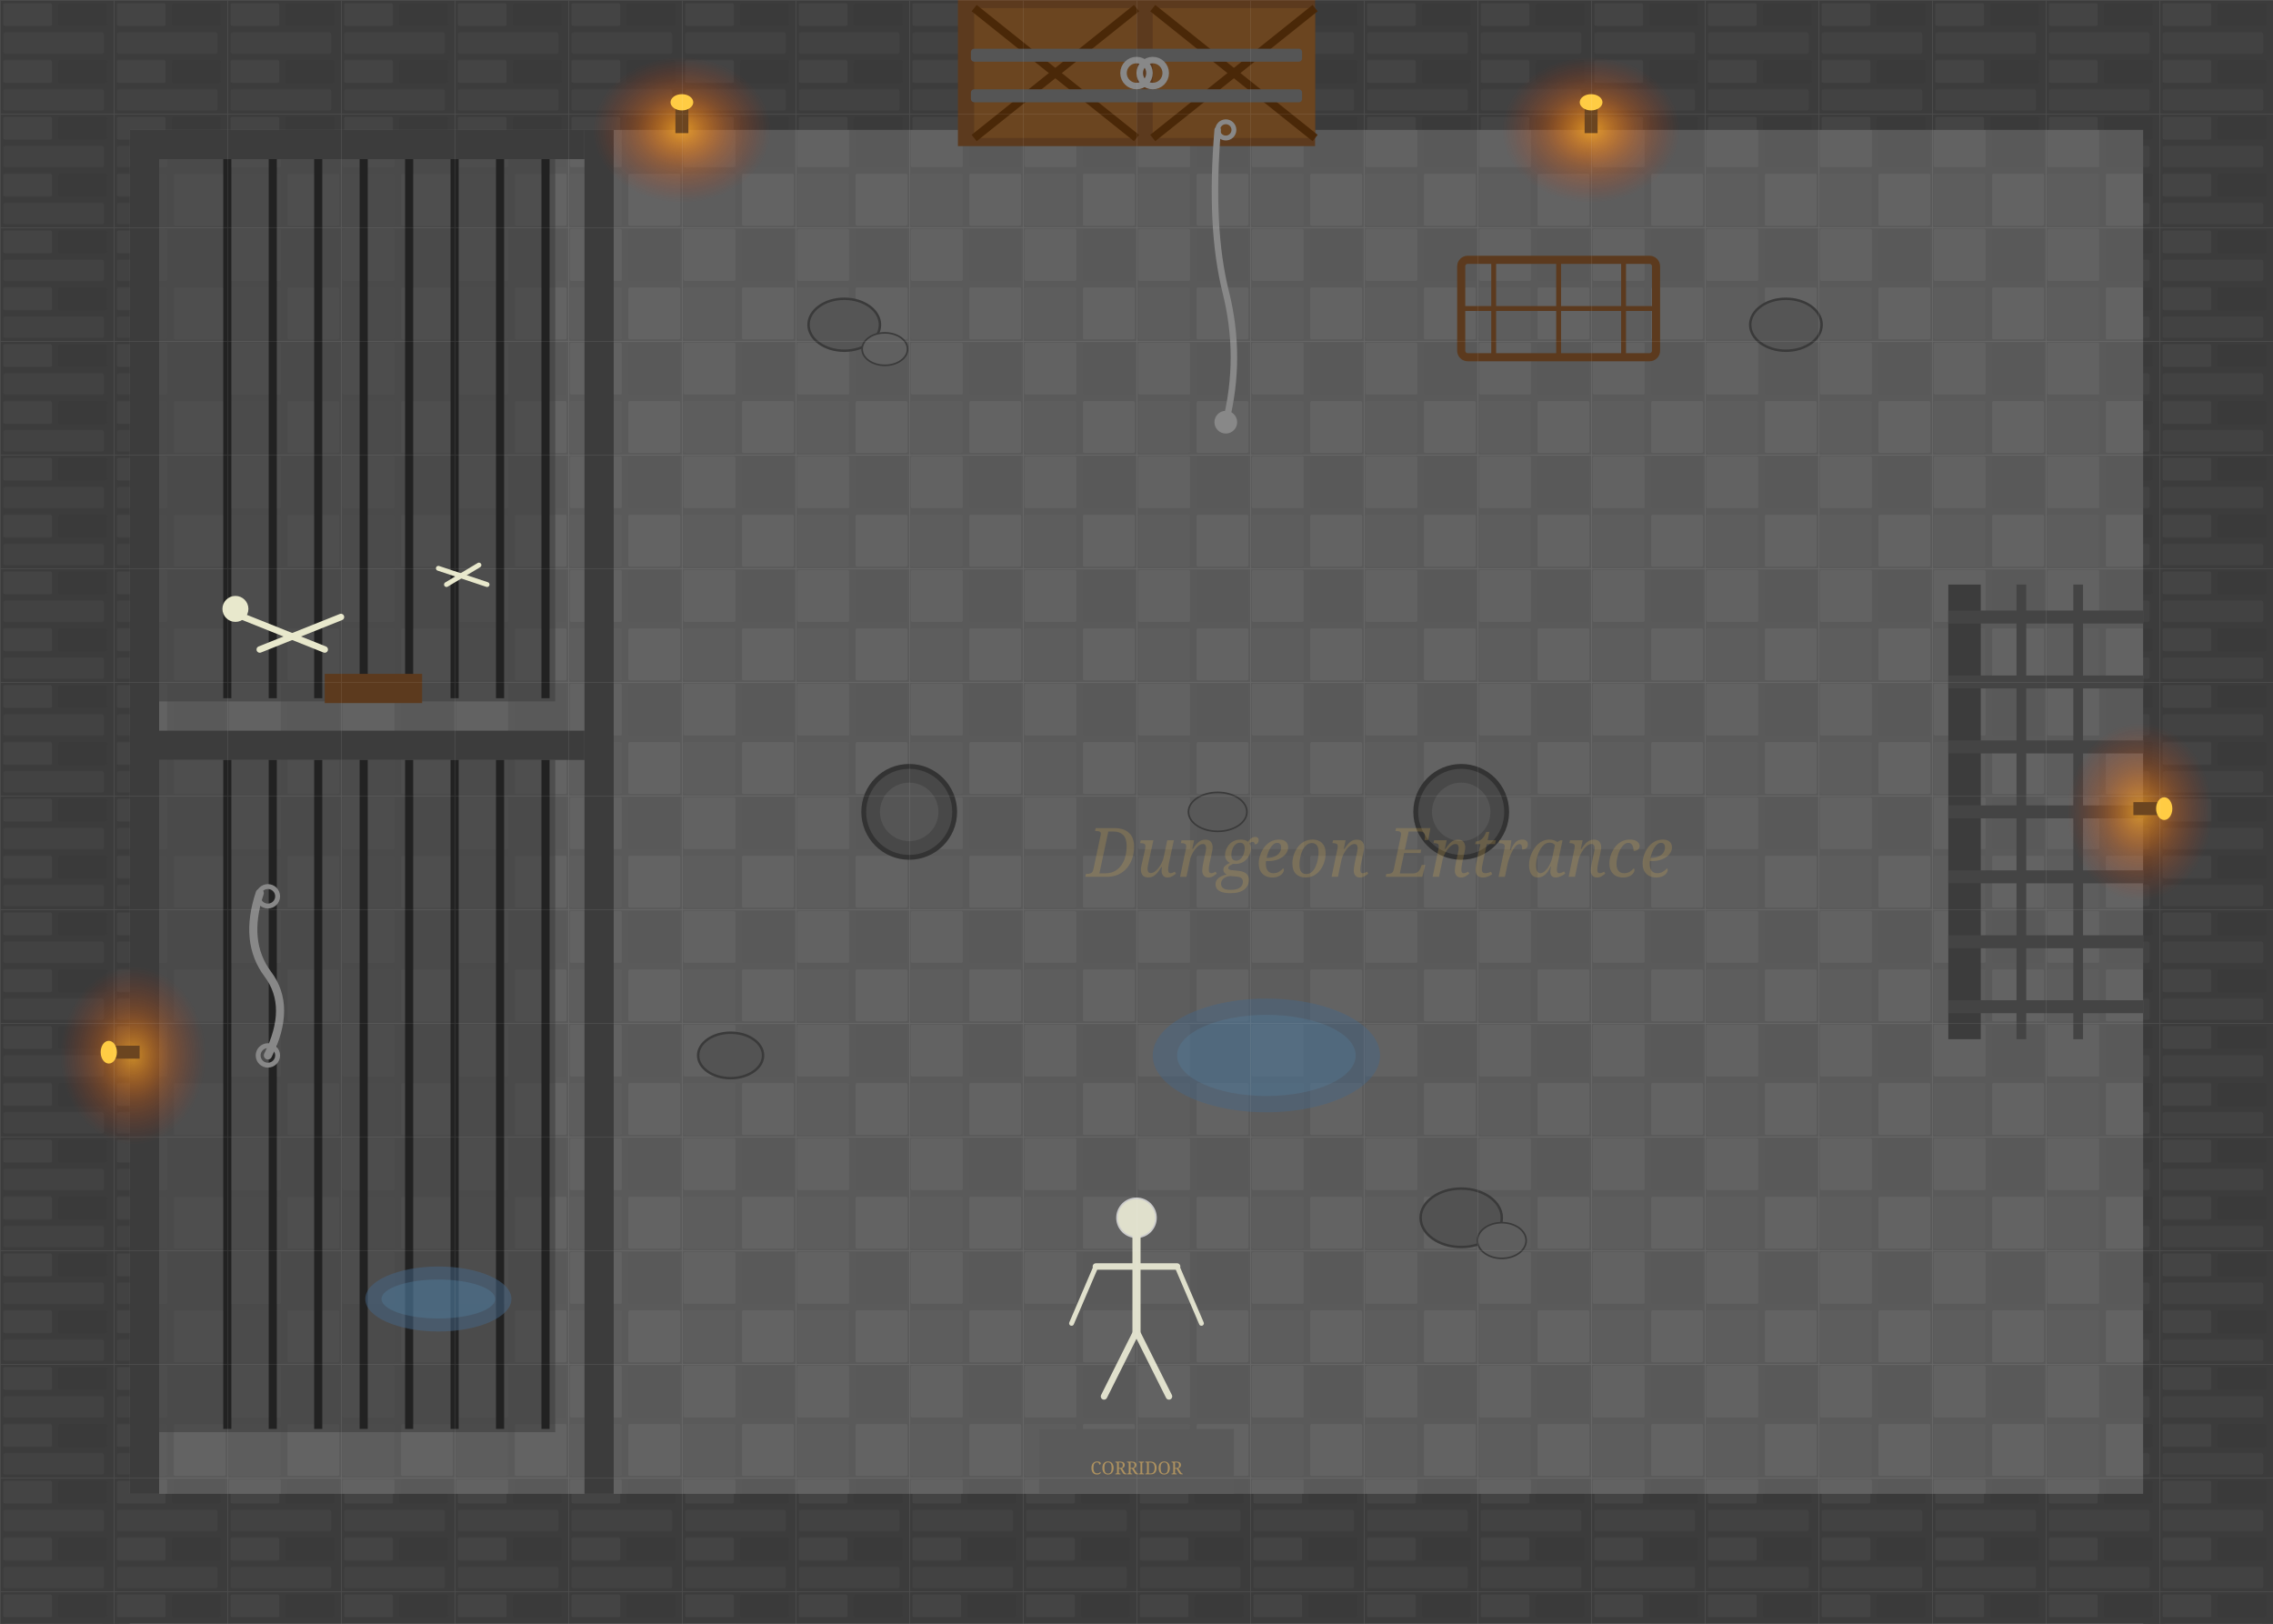
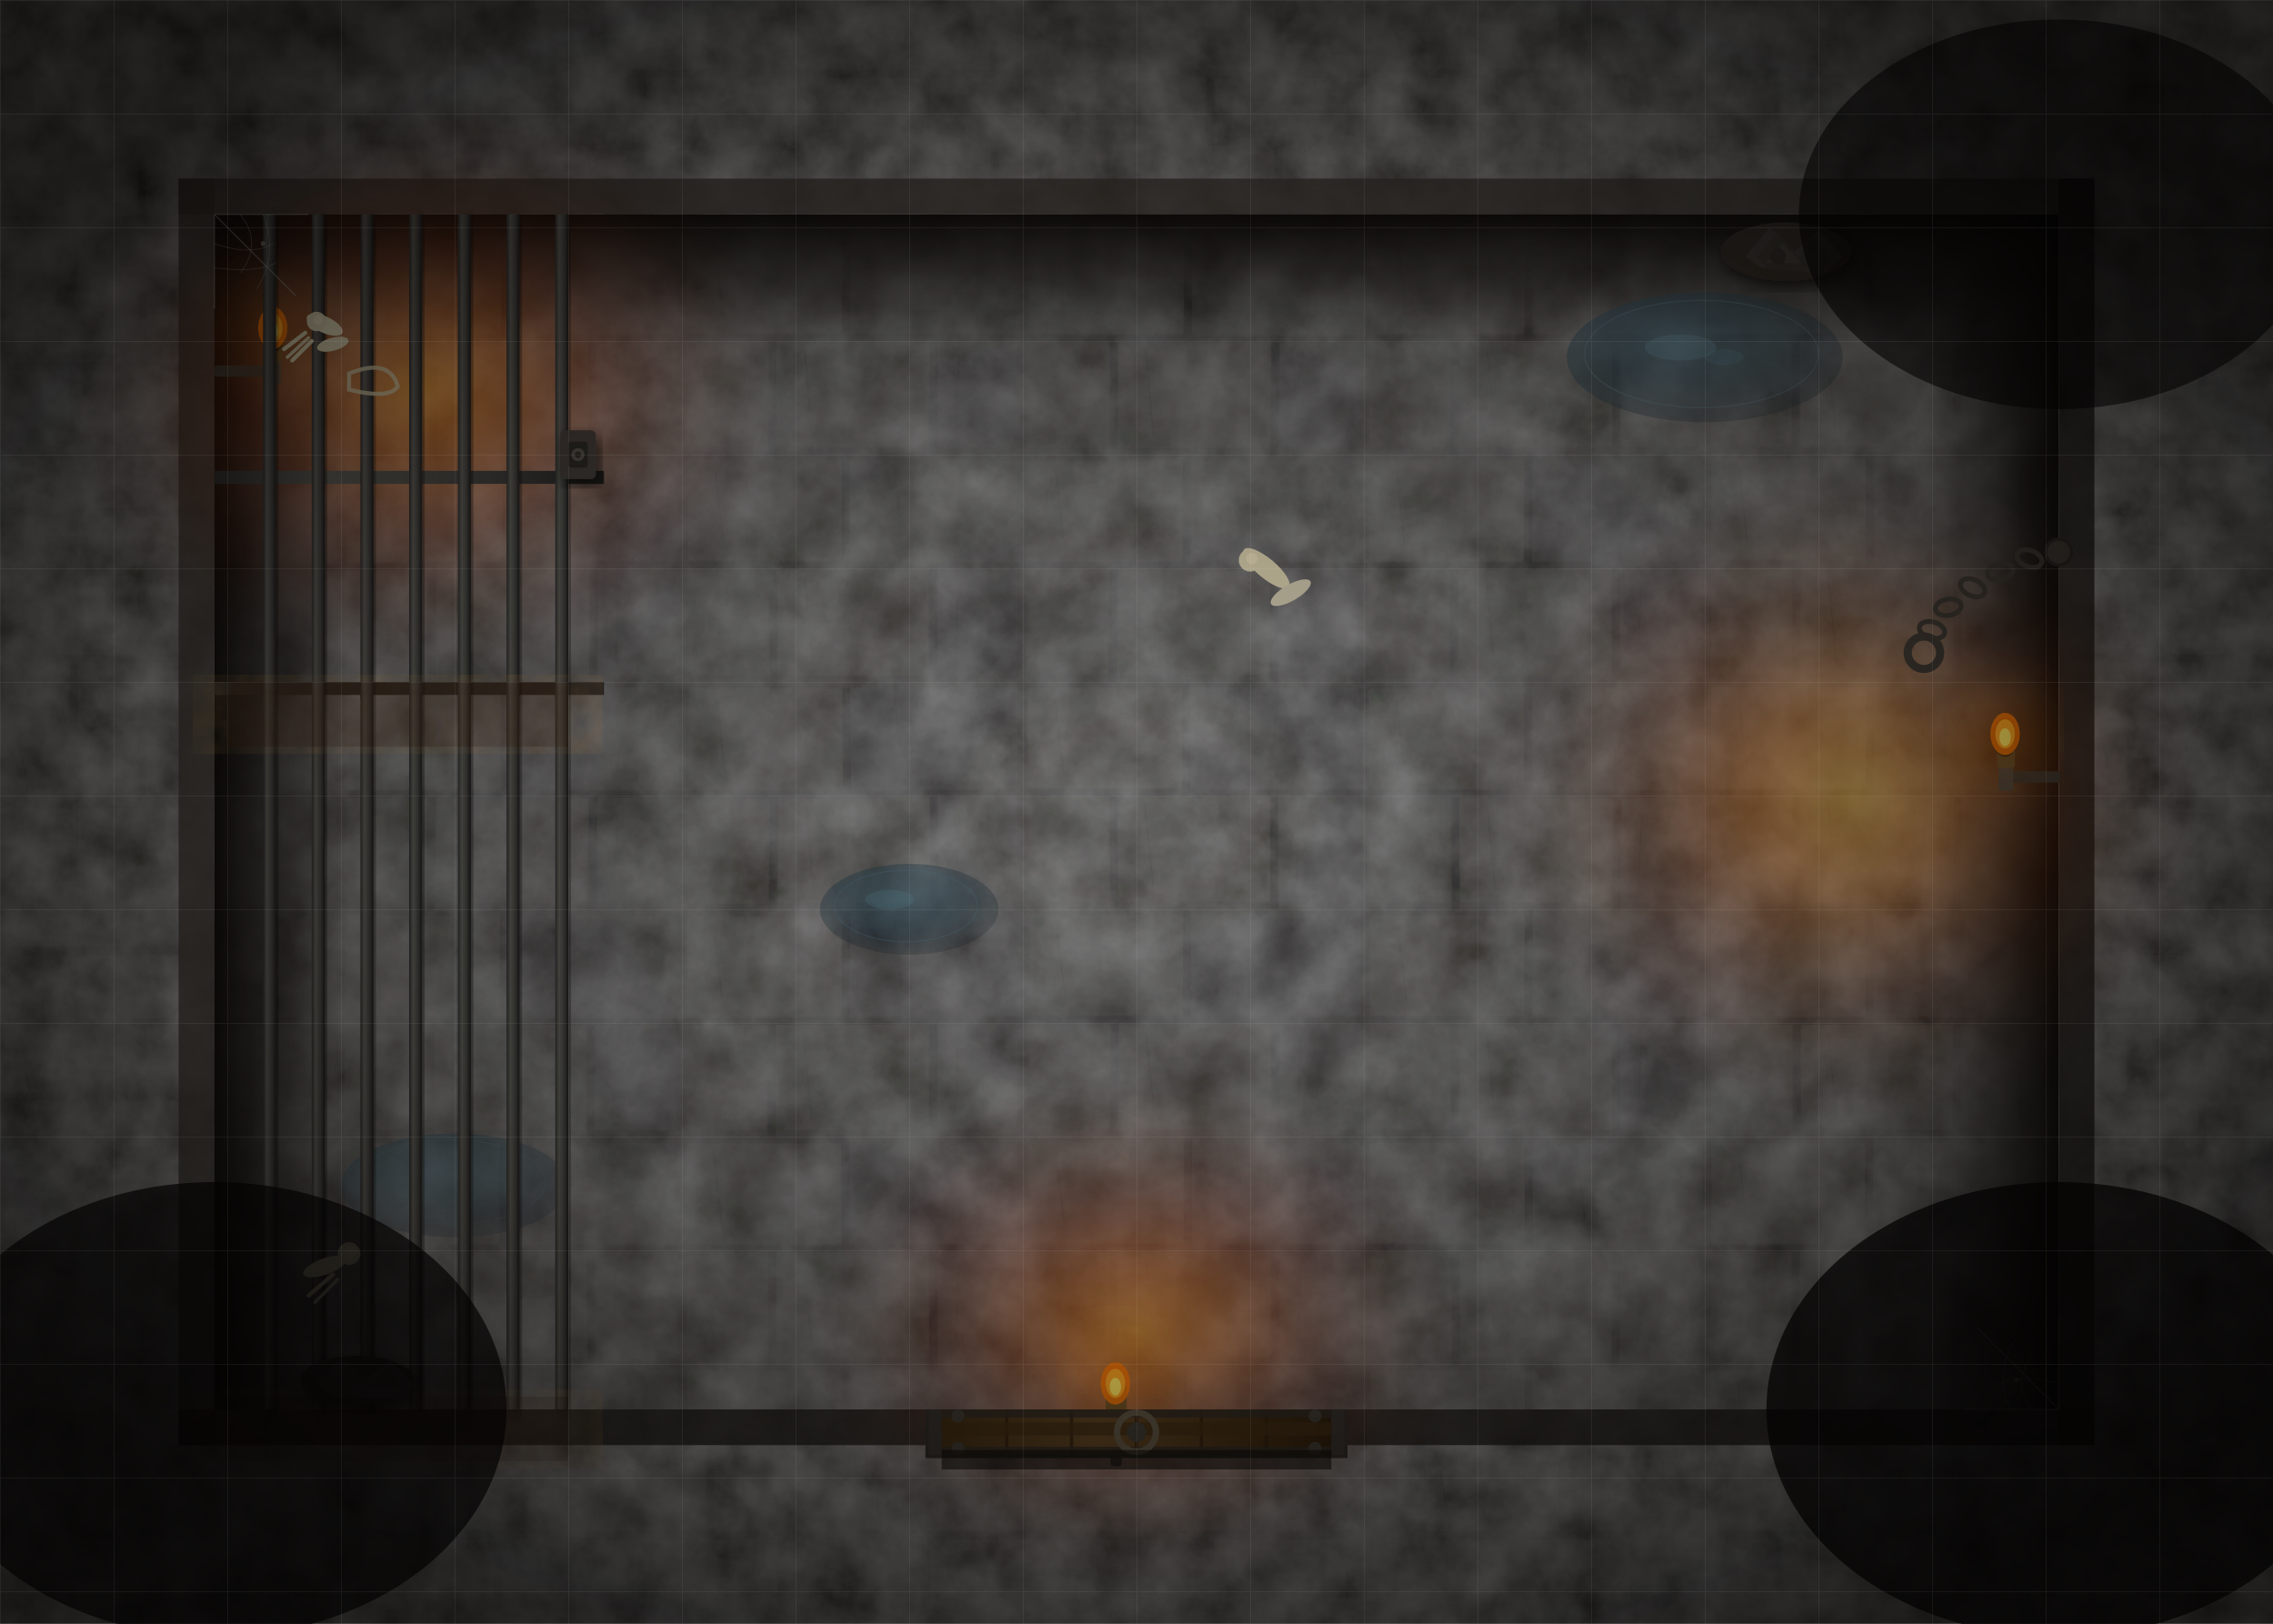
<svg xmlns="http://www.w3.org/2000/svg" viewBox="0 0 1400 1000" width="1400" height="1000">
  <defs>
-     <radialGradient id="torchGlow" cx="50%" cy="50%" r="50%">
-       <stop offset="0%" stop-color="#ffaa22" stop-opacity="0.9" />
-       <stop offset="50%" stop-color="#ff6600" stop-opacity="0.35" />
-       <stop offset="100%" stop-color="#cc2200" stop-opacity="0" />
-     </radialGradient>
-     <pattern id="stoneTile" x="0" y="0" width="70" height="70" patternUnits="userSpaceOnUse">
-       <rect width="70" height="70" fill="#5a5a5a" />
-       <rect x="1" y="1" width="32" height="32" fill="#626262" rx="1" />
-       <rect x="37" y="1" width="32" height="32" fill="#595959" rx="1" />
-       <rect x="1" y="37" width="32" height="32" fill="#5d5d5d" rx="1" />
-       <rect x="37" y="37" width="32" height="32" fill="#636363" rx="1" />
+     <filter id="flagstoneFilter" x="0%" y="0%" width="100%" height="100%">
+       <feTurbulence type="fractalNoise" baseFrequency="0.025" numOctaves="5" seed="99" result="noise" />
+       <feColorMatrix type="matrix" values="0.15 0.1 0 0 0.10                 0.15 0.1 0 0 0.10                 0.15 0.1 0 0 0.10                 0    0   0 1 0" in="noise" result="stoneShade" />
+       <feComposite in="stoneShade" in2="SourceGraphic" operator="multiply" result="textured" />
+       <feTurbulence type="turbulence" baseFrequency="0.002" numOctaves="2" seed="3" result="warp" />
+       <feDisplacementMap in="textured" in2="warp" scale="3" xChannelSelector="R" yChannelSelector="G" />
+     </filter>
+     <filter id="wallFilter" x="0%" y="0%" width="100%" height="100%">
+       <feTurbulence type="fractalNoise" baseFrequency="0.03" numOctaves="7" seed="55" result="noise" />
+       <feColorMatrix type="matrix" values="0.2 0.1 0 0 0.15                 0.2 0.1 0 0 0.15                 0.2 0.1 0 0 0.15                 0   0   0 1 0" in="noise" result="stoneColor" />
+       <feComposite in="stoneColor" in2="SourceGraphic" operator="multiply" />
+     </filter>
+     <filter id="torchGlow" x="-150%" y="-150%" width="400%" height="400%">
+       <feGaussianBlur stdDeviation="22" result="blur" />
+       <feMerge>
+         <feMergeNode in="blur" />
+         <feMergeNode in="blur" />
+         <feMergeNode in="SourceGraphic" />
+       </feMerge>
+     </filter>
+     <filter id="shadow" x="-20%" y="-20%" width="140%" height="140%">
+       <feDropShadow dx="2" dy="4" stdDeviation="5" flood-color="#000000" flood-opacity="0.7" />
+     </filter>
+     <filter id="rustFilter" x="-10%" y="-10%" width="120%" height="120%">
+       <feTurbulence type="fractalNoise" baseFrequency="0.08" numOctaves="3" seed="22" result="noise" />
+       <feColorMatrix type="matrix" values="0.5 0 0 0 0.45                 0.2 0 0 0 0.22                 0   0 0 0 0.05                 0   0 0 0.7 0" in="noise" result="rustColor" />
+       <feBlend in="SourceGraphic" in2="rustColor" mode="multiply" />
+     </filter>
+     <pattern id="flagstones" x="0" y="0" width="210" height="140" patternUnits="userSpaceOnUse">
+       <rect width="210" height="140" fill="#2E2B27" />
+       <rect x="3" y="3" width="95" height="62" rx="2" fill="#3D3A35" />
+       <rect x="102" y="3" width="105" height="62" rx="2" fill="#363330" />
+       <rect x="3" y="69" width="50" height="66" rx="2" fill="#38352F" />
+       <rect x="57" y="69" width="95" height="66" rx="2" fill="#3A3733" />
+       <rect x="156" y="69" width="51" height="66" rx="2" fill="#353230" />
+       <rect y="66" width="210" height="4" fill="#1A1815" />
+       <rect x="98" y="0" width="5" height="66" fill="#1A1815" />
+       <rect x="53" y="66" width="5" height="74" fill="#1A1815" />
+       <rect x="152" y="66" width="5" height="74" fill="#1A1815" />
+       <line x1="20" y1="10" x2="25" y2="55" stroke="#1E1C18" stroke-width="0.6" opacity="0.8" />
+       <line x1="130" y1="5" x2="135" y2="50" stroke="#1E1C18" stroke-width="0.5" opacity="0.7" />
+       <line x1="75" y1="75" x2="80" y2="128" stroke="#1E1C18" stroke-width="0.6" opacity="0.8" />
+       <line x1="170" y1="80" x2="168" y2="125" stroke="#1E1C18" stroke-width="0.5" opacity="0.7" />
+       <circle cx="8" cy="8" r="4" fill="#2A3520" opacity="0.5" />
+       <circle cx="190" cy="72" r="3" fill="#283218" opacity="0.4" />
+       <circle cx="60" cy="130" r="5" fill="#2A3520" opacity="0.5" />
    </pattern>
-     <pattern id="wallBrick" x="0" y="0" width="70" height="35" patternUnits="userSpaceOnUse">
-       <rect width="70" height="35" fill="#3c3c3c" />
-       <rect x="2" y="2" width="30" height="14" fill="#444" rx="1" />
-       <rect x="36" y="2" width="30" height="14" fill="#3a3a3a" rx="1" />
-       <rect x="2" y="20" width="62" height="13" fill="#424242" rx="1" />
+     <pattern id="dungeonWall" x="0" y="0" width="175" height="90" patternUnits="userSpaceOnUse">
+       <rect width="175" height="90" fill="#252220" />
+       <rect x="3" y="3" width="82" height="40" rx="1" fill="#302D2A" />
+       <rect x="89" y="3" width="83" height="40" rx="1" fill="#2A2724" />
+       <rect x="3" y="47" width="40" height="40" rx="1" fill="#2D2A27" />
+       <rect x="47" y="47" width="82" height="40" rx="1" fill="#302D28" />
+       <rect x="133" y="47" width="40" height="40" rx="1" fill="#282524" />
+       <rect y="43" width="175" height="5" fill="#141210" />
+       <rect x="85" y="0" width="5" height="43" fill="#141210" />
+       <rect x="43" y="43" width="5" height="47" fill="#141210" />
+       <rect x="129" y="43" width="5" height="47" fill="#141210" />
+       <circle cx="35" cy="22" r="3" fill="#1C1A18" opacity="0.7" />
+       <circle cx="130" cy="18" r="2" fill="#1C1A18" opacity="0.6" />
+       <circle cx="20" cy="65" r="2.5" fill="#1C1A18" opacity="0.7" />
+       <circle cx="100" cy="72" r="2" fill="#1C1A18" opacity="0.6" />
+       <line x1="12" y1="5" x2="18" y2="42" stroke="#181614" stroke-width="0.7" opacity="0.9" />
+       <line x1="155" y1="48" x2="162" y2="85" stroke="#181614" stroke-width="0.6" opacity="0.8" />
    </pattern>
+     <radialGradient id="torchPool1" cx="50%" cy="50%" r="50%">
+       <stop offset="0%" stop-color="#FF9922" stop-opacity="0.65" />
+       <stop offset="25%" stop-color="#FF6600" stop-opacity="0.40" />
+       <stop offset="55%" stop-color="#CC3300" stop-opacity="0.18" />
+       <stop offset="100%" stop-color="#440000" stop-opacity="0" />
+     </radialGradient>
+     <radialGradient id="torchPool2" cx="50%" cy="50%" r="50%">
+       <stop offset="0%" stop-color="#FFBB44" stop-opacity="0.60" />
+       <stop offset="30%" stop-color="#FF7700" stop-opacity="0.35" />
+       <stop offset="60%" stop-color="#CC4400" stop-opacity="0.15" />
+       <stop offset="100%" stop-color="#440000" stop-opacity="0" />
+     </radialGradient>
+     <radialGradient id="waterPuddle1" cx="40%" cy="35%" r="65%">
+       <stop offset="0%" stop-color="#4A6A7A" stop-opacity="0.7" />
+       <stop offset="50%" stop-color="#2A4A5A" stop-opacity="0.5" />
+       <stop offset="100%" stop-color="#1A2A35" stop-opacity="0.3" />
+     </radialGradient>
+     <radialGradient id="waterPuddle2" cx="45%" cy="40%" r="60%">
+       <stop offset="0%" stop-color="#3A5A6A" stop-opacity="0.6" />
+       <stop offset="60%" stop-color="#1A3A4A" stop-opacity="0.4" />
+       <stop offset="100%" stop-color="#0A1A22" stop-opacity="0.2" />
+     </radialGradient>
+     <linearGradient id="ironBar" x1="0%" y1="0%" x2="100%" y2="0%">
+       <stop offset="0%" stop-color="#2A2A2A" />
+       <stop offset="30%" stop-color="#555550" />
+       <stop offset="70%" stop-color="#3A3A38" />
+       <stop offset="100%" stop-color="#1A1A1A" />
+     </linearGradient>
+     <linearGradient id="doorGrad" x1="0%" y1="0%" x2="100%" y2="0%">
+       <stop offset="0%" stop-color="#3A2810" />
+       <stop offset="40%" stop-color="#5A4020" />
+       <stop offset="100%" stop-color="#2A1A08" />
+     </linearGradient>
+     <linearGradient id="wallShadowTop" x1="0%" y1="0%" x2="0%" y2="100%">
+       <stop offset="0%" stop-color="#080604" stop-opacity="0.95" />
+       <stop offset="100%" stop-color="#080604" stop-opacity="0" />
+     </linearGradient>
+     <linearGradient id="wallShadowLeft" x1="0%" y1="0%" x2="100%" y2="0%">
+       <stop offset="0%" stop-color="#080604" stop-opacity="0.95" />
+       <stop offset="100%" stop-color="#080604" stop-opacity="0" />
+     </linearGradient>
+     <linearGradient id="wallShadowRight" x1="100%" y1="0%" x2="0%" y2="0%">
+       <stop offset="0%" stop-color="#080604" stop-opacity="0.95" />
+       <stop offset="100%" stop-color="#080604" stop-opacity="0" />
+     </linearGradient>
+     <radialGradient id="darkness" cx="50%" cy="50%" r="60%">
+       <stop offset="0%" stop-color="#0A0806" stop-opacity="0" />
+       <stop offset="55%" stop-color="#0A0806" stop-opacity="0.35" />
+       <stop offset="100%" stop-color="#030201" stop-opacity="0.85" />
+     </radialGradient>
    <pattern id="grid" x="0" y="0" width="70" height="70" patternUnits="userSpaceOnUse">
-       <path d="M 70 0 L 0 0 0 70" fill="none" stroke="rgba(255,255,255,0.08)" stroke-width="1" />
+       <path d="M 70 0 L 0 0 0 70" fill="none" stroke="rgba(255,255,255,0.07)" stroke-width="1" />
    </pattern>
  </defs>
-   <rect width="1400" height="1000" fill="url(#stoneTile)" />
-   <rect x="0" y="0" width="1400" height="80" fill="url(#wallBrick)" />
-   <rect x="0" y="920" width="1400" height="80" fill="url(#wallBrick)" />
-   <rect x="0" y="0" width="80" height="1000" fill="url(#wallBrick)" />
-   <rect x="1320" y="0" width="80" height="1000" fill="url(#wallBrick)" />
-   <rect x="80" y="80" width="280" height="18" fill="#3c3c3c" />
-   <rect x="80" y="80" width="18" height="840" fill="#3c3c3c" />
-   <rect x="80" y="450" width="280" height="18" fill="#3c3c3c" />
-   <rect x="360" y="80" width="18" height="840" fill="#3c3c3c" />
-   <rect x="98" y="98" width="244" height="334" fill="#404040" opacity="0.6" />
-   <line x1="140" y1="98" x2="140" y2="430" stroke="#222" stroke-width="5" />
-   <line x1="168" y1="98" x2="168" y2="430" stroke="#222" stroke-width="5" />
-   <line x1="196" y1="98" x2="196" y2="430" stroke="#222" stroke-width="5" />
-   <line x1="224" y1="98" x2="224" y2="430" stroke="#222" stroke-width="5" />
-   <line x1="252" y1="98" x2="252" y2="430" stroke="#222" stroke-width="5" />
-   <line x1="280" y1="98" x2="280" y2="430" stroke="#222" stroke-width="5" />
-   <line x1="308" y1="98" x2="308" y2="430" stroke="#222" stroke-width="5" />
-   <line x1="336" y1="98" x2="336" y2="430" stroke="#222" stroke-width="5" />
-   <rect x="200" y="415" width="60" height="18" fill="#5c3a1e" />
-   <line x1="150" y1="380" x2="200" y2="400" stroke="#e8e8cc" stroke-width="4" stroke-linecap="round" />
-   <line x1="160" y1="400" x2="210" y2="380" stroke="#e8e8cc" stroke-width="4" stroke-linecap="round" />
-   <circle cx="145" cy="375" r="8" fill="#e8e8cc" />
-   <line x1="270" y1="350" x2="300" y2="360" stroke="#e8e8cc" stroke-width="3" stroke-linecap="round" />
-   <line x1="275" y1="360" x2="295" y2="348" stroke="#e8e8cc" stroke-width="3" stroke-linecap="round" />
-   <rect x="98" y="468" width="244" height="414" fill="#404040" opacity="0.6" />
-   <line x1="140" y1="468" x2="140" y2="880" stroke="#222" stroke-width="5" />
-   <line x1="168" y1="468" x2="168" y2="880" stroke="#222" stroke-width="5" />
-   <line x1="196" y1="468" x2="196" y2="880" stroke="#222" stroke-width="5" />
-   <line x1="224" y1="468" x2="224" y2="880" stroke="#222" stroke-width="5" />
-   <line x1="252" y1="468" x2="252" y2="880" stroke="#222" stroke-width="5" />
-   <line x1="280" y1="468" x2="280" y2="880" stroke="#222" stroke-width="5" />
-   <line x1="308" y1="468" x2="308" y2="880" stroke="#222" stroke-width="5" />
-   <line x1="336" y1="468" x2="336" y2="880" stroke="#222" stroke-width="5" />
-   <path d="M 160 550 Q 150 580 165 600 Q 180 620 165 650" fill="none" stroke="#888" stroke-width="5" stroke-linecap="round" />
-   <circle cx="165" cy="552" r="6" fill="none" stroke="#888" stroke-width="3" />
-   <circle cx="165" cy="650" r="6" fill="none" stroke="#888" stroke-width="3" />
-   <ellipse cx="270" cy="800" rx="45" ry="20" fill="#446688" opacity="0.5" />
-   <ellipse cx="270" cy="800" rx="35" ry="12" fill="#5588aa" opacity="0.3" />
-   <rect x="590" y="0" width="220" height="90" fill="#5c3a1e" />
-   <rect x="600" y="5" width="100" height="80" fill="#6b4520" />
-   <rect x="710" y="5" width="100" height="80" fill="#6b4520" />
-   <line x1="600" y1="5" x2="700" y2="85" stroke="#4a2808" stroke-width="5" />
-   <line x1="700" y1="5" x2="600" y2="85" stroke="#4a2808" stroke-width="5" />
-   <line x1="710" y1="5" x2="810" y2="85" stroke="#4a2808" stroke-width="5" />
-   <line x1="810" y1="5" x2="710" y2="85" stroke="#4a2808" stroke-width="5" />
-   <rect x="598" y="30" width="204" height="8" fill="#555" rx="2" />
-   <rect x="598" y="55" width="204" height="8" fill="#555" rx="2" />
-   <circle cx="700" cy="45" r="8" fill="none" stroke="#888" stroke-width="4" />
-   <circle cx="710" cy="45" r="8" fill="none" stroke="#888" stroke-width="4" />
-   <rect x="640" y="880" width="120" height="40" fill="#5a5a5a" />
-   <text x="700" y="908" fill="rgba(255,200,100,0.5)" font-size="11" font-family="serif" text-anchor="middle">CORRIDOR</text>
-   <rect x="1200" y="360" width="20" height="280" fill="#3c3c3c" />
-   <line x1="1200" y1="380" x2="1320" y2="380" stroke="#444" stroke-width="8" />
-   <line x1="1200" y1="420" x2="1320" y2="420" stroke="#444" stroke-width="8" />
-   <line x1="1200" y1="460" x2="1320" y2="460" stroke="#444" stroke-width="8" />
-   <line x1="1200" y1="500" x2="1320" y2="500" stroke="#444" stroke-width="8" />
-   <line x1="1200" y1="540" x2="1320" y2="540" stroke="#444" stroke-width="8" />
-   <line x1="1200" y1="580" x2="1320" y2="580" stroke="#444" stroke-width="8" />
-   <line x1="1200" y1="620" x2="1320" y2="620" stroke="#444" stroke-width="8" />
-   <line x1="1245" y1="360" x2="1245" y2="640" stroke="#444" stroke-width="6" />
-   <line x1="1280" y1="360" x2="1280" y2="640" stroke="#444" stroke-width="6" />
-   <ellipse cx="520" cy="200" rx="22" ry="16" fill="#555" stroke="#3a3a3a" stroke-width="1.5" />
-   <ellipse cx="545" cy="215" rx="14" ry="10" fill="#606060" stroke="#3a3a3a" stroke-width="1" />
-   <ellipse cx="900" cy="750" rx="25" ry="18" fill="#525252" stroke="#3a3a3a" stroke-width="1.5" />
-   <ellipse cx="925" cy="764" rx="15" ry="11" fill="#5e5e5e" stroke="#3a3a3a" stroke-width="1" />
-   <ellipse cx="750" cy="500" rx="18" ry="12" fill="#585858" stroke="#3a3a3a" stroke-width="1" />
-   <ellipse cx="450" cy="650" rx="20" ry="14" fill="#535353" stroke="#3a3a3a" stroke-width="1.5" />
-   <ellipse cx="1100" cy="200" rx="22" ry="16" fill="#555" stroke="#3a3a3a" stroke-width="1.5" />
-   <ellipse cx="780" cy="650" rx="70" ry="35" fill="#446688" opacity="0.45" />
-   <ellipse cx="780" cy="650" rx="55" ry="25" fill="#5588aa" opacity="0.25" />
-   <circle cx="700" cy="750" r="12" fill="#e0e0cc" stroke="#ccc" stroke-width="1" />
-   <line x1="700" y1="762" x2="700" y2="820" stroke="#e0e0cc" stroke-width="5" stroke-linecap="round" />
-   <line x1="675" y1="780" x2="725" y2="780" stroke="#e0e0cc" stroke-width="4" stroke-linecap="round" />
-   <line x1="700" y1="820" x2="680" y2="860" stroke="#e0e0cc" stroke-width="4" stroke-linecap="round" />
-   <line x1="700" y1="820" x2="720" y2="860" stroke="#e0e0cc" stroke-width="4" stroke-linecap="round" />
-   <line x1="675" y1="780" x2="660" y2="815" stroke="#e0e0cc" stroke-width="3" stroke-linecap="round" />
-   <line x1="725" y1="780" x2="740" y2="815" stroke="#e0e0cc" stroke-width="3" stroke-linecap="round" />
-   <rect x="900" y="160" width="120" height="60" fill="none" stroke="#5c3a1e" stroke-width="5" rx="4" />
-   <line x1="900" y1="190" x2="1020" y2="190" stroke="#5c3a1e" stroke-width="3" />
-   <line x1="920" y1="160" x2="920" y2="220" stroke="#5c3a1e" stroke-width="3" />
-   <line x1="960" y1="160" x2="960" y2="220" stroke="#5c3a1e" stroke-width="3" />
-   <line x1="1000" y1="160" x2="1000" y2="220" stroke="#5c3a1e" stroke-width="3" />
-   <ellipse cx="420" cy="80" rx="55" ry="45" fill="url(#torchGlow)" opacity="0.9" />
-   <rect x="416" y="64" width="8" height="18" fill="#6b4520" />
-   <ellipse cx="420" cy="63" rx="7" ry="5" fill="#ffcc44" />
-   <ellipse cx="980" cy="80" rx="55" ry="45" fill="url(#torchGlow)" opacity="0.9" />
-   <rect x="976" y="64" width="8" height="18" fill="#6b4520" />
-   <ellipse cx="980" cy="63" rx="7" ry="5" fill="#ffcc44" />
-   <ellipse cx="82" cy="650" rx="45" ry="55" fill="url(#torchGlow)" opacity="0.8" />
-   <rect x="68" y="644" width="18" height="8" fill="#6b4520" />
-   <ellipse cx="67" cy="648" rx="5" ry="7" fill="#ffcc44" />
-   <ellipse cx="1318" cy="500" rx="45" ry="55" fill="url(#torchGlow)" opacity="0.8" />
-   <rect x="1314" y="494" width="18" height="8" fill="#6b4520" />
-   <ellipse cx="1333" cy="498" rx="5" ry="7" fill="#ffcc44" />
-   <circle cx="560" cy="500" r="28" fill="#484848" stroke="#333" stroke-width="3" />
-   <circle cx="560" cy="500" r="18" fill="#555" />
-   <circle cx="900" cy="500" r="28" fill="#484848" stroke="#333" stroke-width="3" />
-   <circle cx="900" cy="500" r="18" fill="#555" />
-   <path d="M 750 80 Q 745 140 755 180 Q 765 220 755 260" fill="none" stroke="#888" stroke-width="4" stroke-linecap="round" />
-   <circle cx="755" cy="80" r="5" fill="none" stroke="#888" stroke-width="3" />
-   <circle cx="755" cy="260" r="7" fill="#888" />
-   <rect width="1400" height="1000" fill="url(#grid)" />
-   <text x="850" y="540" fill="rgba(255,200,80,0.18)" font-size="42" font-family="serif" text-anchor="middle" font-style="italic">Dungeon Entrance</text>
+   <rect x="0" y="0" width="1400" height="1000" fill="url(#dungeonWall)" filter="url(#wallFilter)" />
+   <rect x="110" y="110" width="1180" height="22" fill="#383430" opacity="0.8" />
+   <rect x="110" y="110" width="22" height="780" fill="#383430" opacity="0.8" />
+   <rect x="1268" y="110" width="22" height="780" fill="#1A1815" opacity="0.8" />
+   <rect x="110" y="868" width="1180" height="22" fill="#1A1815" opacity="0.8" />
+   <rect x="132" y="132" width="1136" height="736" fill="url(#flagstones)" filter="url(#flagstoneFilter)" />
+   <rect x="132" y="132" width="1136" height="80" fill="url(#wallShadowTop)" />
+   <rect x="132" y="132" width="80" height="736" fill="url(#wallShadowLeft)" />
+   <rect x="1188" y="132" width="80" height="736" fill="url(#wallShadowRight)" />
+   <ellipse cx="260" cy="240" rx="220" ry="180" fill="url(#torchPool1)" opacity="0.95" />
+   <rect x="132" y="225" width="35" height="7" rx="2" fill="#3A3530" />
+   <rect x="164" y="215" width="9" height="22" rx="2" fill="#4A4540" />
+   <rect x="163" y="204" width="11" height="19" rx="2" fill="#5A4A2A" />
+   <ellipse cx="168" cy="205" rx="8" ry="12" fill="#0A0806" opacity="0.6" />
+   <ellipse cx="168" cy="202" rx="9" ry="13" fill="#FF7700" opacity="0.85" filter="url(#torchGlow)" />
+   <ellipse cx="168" cy="202" rx="6" ry="9" fill="#FFAA22" opacity="0.9" />
+   <ellipse cx="168" cy="204" rx="3.5" ry="5.5" fill="#FFEE66" opacity="0.85" />
+   <ellipse cx="167" cy="206" rx="2" ry="3" fill="#FFFFFF" opacity="0.5" />
+   <ellipse cx="1140" cy="490" rx="220" ry="200" fill="url(#torchPool2)" opacity="0.90" />
+   <rect x="1234" y="475" width="35" height="7" rx="2" fill="#3A3530" />
+   <rect x="1231" y="465" width="9" height="22" rx="2" fill="#4A4540" />
+   <rect x="1230" y="454" width="11" height="19" rx="2" fill="#5A4A2A" />
+   <ellipse cx="1235" cy="454" rx="8" ry="12" fill="#0A0806" opacity="0.6" />
+   <ellipse cx="1235" cy="452" rx="9" ry="13" fill="#FF7700" opacity="0.85" filter="url(#torchGlow)" />
+   <ellipse cx="1235" cy="452" rx="6" ry="9" fill="#FFAA22" opacity="0.9" />
+   <ellipse cx="1235" cy="454" rx="3.5" ry="5.5" fill="#FFEE66" opacity="0.85" />
+   <ellipse cx="700" cy="820" rx="200" ry="160" fill="url(#torchPool1)" opacity="0.90" />
+   <rect x="684" y="868" width="7" height="35" rx="2" fill="#3A3530" />
+   <rect x="681" y="852" width="13" height="22" rx="2" fill="#5A4A2A" />
+   <ellipse cx="687" cy="852" rx="9" ry="13" fill="#FF7700" opacity="0.85" filter="url(#torchGlow)" />
+   <ellipse cx="687" cy="852" rx="6" ry="9" fill="#FFAA22" opacity="0.9" />
+   <ellipse cx="687" cy="854" rx="3.5" ry="5.5" fill="#FFEE66" opacity="0.85" />
+   <ellipse cx="1050" cy="220" rx="85" ry="40" fill="url(#waterPuddle1)" />
+   <ellipse cx="1048" cy="218" rx="72" ry="33" fill="none" stroke="#5A7A8A" stroke-width="0.8" opacity="0.4" />
+   <ellipse cx="1035" cy="214" rx="22" ry="8" fill="#6A9AAA" opacity="0.25" />
+   <ellipse cx="1062" cy="220" rx="12" ry="5" fill="#5A8A9A" opacity="0.20" />
+   <ellipse cx="560" cy="560" rx="55" ry="28" fill="url(#waterPuddle2)" />
+   <ellipse cx="558" cy="558" rx="44" ry="22" fill="none" stroke="#4A6A7A" stroke-width="0.7" opacity="0.35" />
+   <ellipse cx="548" cy="554" rx="15" ry="6" fill="#5A8A9A" opacity="0.20" />
+   <ellipse cx="280" cy="730" rx="70" ry="32" fill="url(#waterPuddle1)" opacity="0.8" />
+   <ellipse cx="278" cy="728" rx="58" ry="26" fill="none" stroke="#4A6A7A" stroke-width="0.7" opacity="0.3" />
+   <rect x="132" y="420" width="240" height="8" fill="#2A2724" />
+   <rect x="132" y="290" width="240" height="8" fill="url(#ironBar)" />
+   <rect x="162" y="132" width="8" height="298" fill="url(#ironBar)" filter="url(#shadow)" />
+   <rect x="192" y="132" width="8" height="298" fill="url(#ironBar)" filter="url(#shadow)" />
+   <rect x="222" y="132" width="8" height="298" fill="url(#ironBar)" filter="url(#shadow)" />
+   <rect x="252" y="132" width="8" height="298" fill="url(#ironBar)" filter="url(#shadow)" />
+   <rect x="282" y="132" width="8" height="298" fill="url(#ironBar)" filter="url(#shadow)" />
+   <rect x="312" y="132" width="8" height="298" fill="url(#ironBar)" filter="url(#shadow)" />
+   <rect x="342" y="132" width="8" height="298" fill="url(#ironBar)" filter="url(#shadow)" />
+   <rect x="162" y="428" width="8" height="440" fill="url(#ironBar)" filter="url(#shadow)" />
+   <rect x="192" y="428" width="8" height="440" fill="url(#ironBar)" filter="url(#shadow)" />
+   <rect x="222" y="428" width="8" height="440" fill="url(#ironBar)" filter="url(#shadow)" />
+   <rect x="252" y="428" width="8" height="440" fill="url(#ironBar)" filter="url(#shadow)" />
+   <rect x="282" y="428" width="8" height="440" fill="url(#ironBar)" filter="url(#shadow)" />
+   <rect x="312" y="428" width="8" height="440" fill="url(#ironBar)" filter="url(#shadow)" />
+   <rect x="342" y="428" width="8" height="440" fill="url(#ironBar)" filter="url(#shadow)" />
+   <rect x="345" y="265" width="22" height="30" rx="3" fill="#3A3530" filter="url(#shadow)" />
+   <rect x="350" y="272" width="12" height="16" rx="2" fill="#252320" />
+   <circle cx="356" cy="280" r="4" fill="#4A4540" />
+   <circle cx="356" cy="280" r="2" fill="#2A2520" />
+   <rect x="140" y="420" width="210" height="40" fill="#5A3015" opacity="0.25" filter="url(#rustFilter)" />
+   <rect x="140" y="860" width="210" height="40" fill="#5A3015" opacity="0.20" filter="url(#rustFilter)" />
+   <ellipse cx="200" cy="200" rx="12" ry="5" fill="#D0C8A8" transform="rotate(25 200 200)" />
+   <ellipse cx="205" cy="212" rx="10" ry="4" fill="#C8C0A0" transform="rotate(-15 205 212)" />
+   <circle cx="195" cy="198" r="6" fill="#C8C0A0" />
+   <circle cx="196" cy="197" r="3" fill="#D8D0B0" opacity="0.7" />
+   <line x1="188" y1="205" x2="175" y2="215" stroke="#C8C0A0" stroke-width="2.5" stroke-linecap="round" />
+   <line x1="190" y1="208" x2="177" y2="220" stroke="#C0B898" stroke-width="2" stroke-linecap="round" />
+   <line x1="192" y1="210" x2="180" y2="222" stroke="#C8C0A0" stroke-width="2.5" stroke-linecap="round" />
+   <path d="M215,230 Q240,220 245,238 Q240,246 215,240 Z" fill="none" stroke="#C0B898" stroke-width="2.5" opacity="0.8" />
+   <ellipse cx="200" cy="780" rx="14" ry="5" fill="#C8C0A0" transform="rotate(-20 200 780)" />
+   <circle cx="215" cy="772" r="7" fill="#C8C0A0" />
+   <circle cx="216" cy="771" r="3.5" fill="#D8D0B0" opacity="0.7" />
+   <line x1="205" y1="785" x2="190" y2="798" stroke="#C8C0A0" stroke-width="2.5" stroke-linecap="round" />
+   <line x1="208" y1="788" x2="194" y2="802" stroke="#C0B898" stroke-width="2" stroke-linecap="round" />
+   <ellipse cx="780" cy="350" rx="18" ry="6" fill="#C8C0A0" transform="rotate(40 780 350)" />
+   <ellipse cx="795" cy="365" rx="14" ry="5" fill="#BEB8A0" transform="rotate(-30 795 365)" />
+   <circle cx="770" cy="345" r="7" fill="#C8C0A0" />
+   <circle cx="771" cy="344" r="3.5" fill="#D8D0B0" opacity="0.7" />
+   <path d="M132,132 L190,132" fill="none" stroke="#A0A095" stroke-width="0.8" opacity="0.5" />
+   <path d="M132,132 L132,190" fill="none" stroke="#A0A095" stroke-width="0.8" opacity="0.5" />
+   <path d="M132,132 L182,182" fill="none" stroke="#A0A095" stroke-width="0.8" opacity="0.5" />
+   <path d="M148,132 Q162,150 148,168" fill="none" stroke="#A0A095" stroke-width="0.5" opacity="0.4" />
+   <path d="M162,132 Q172,157 158,178" fill="none" stroke="#A0A095" stroke-width="0.5" opacity="0.4" />
+   <path d="M132,150 Q155,158 168,150" fill="none" stroke="#A0A095" stroke-width="0.5" opacity="0.4" />
+   <path d="M132,165 Q158,168 170,162" fill="none" stroke="#A0A095" stroke-width="0.5" opacity="0.4" />
+   <circle cx="162" cy="150" r="1.5" fill="#A0A095" opacity="0.6" />
+   <path d="M1268,868 L1210,868" fill="none" stroke="#A0A095" stroke-width="0.8" opacity="0.5" />
+   <path d="M1268,868 L1268,810" fill="none" stroke="#A0A095" stroke-width="0.8" opacity="0.5" />
+   <path d="M1268,868 L1218,818" fill="none" stroke="#A0A095" stroke-width="0.8" opacity="0.5" />
+   <path d="M1252,868 Q1238,852 1252,835" fill="none" stroke="#A0A095" stroke-width="0.5" opacity="0.4" />
+   <path d="M1238,868 Q1228,844 1242,824" fill="none" stroke="#A0A095" stroke-width="0.5" opacity="0.4" />
+   <path d="M1268,852 Q1246,846 1232,852" fill="none" stroke="#A0A095" stroke-width="0.5" opacity="0.4" />
+   <circle cx="1242" cy="850" r="1.5" fill="#A0A095" opacity="0.6" />
+   <rect x="570" y="868" width="260" height="30" fill="#2A2724" />
+   <rect x="572" y="868" width="256" height="28" fill="#302D2A" />
+   <rect x="580" y="868" width="240" height="28" fill="url(#doorGrad)" />
+   <line x1="620" y1="868" x2="620" y2="896" stroke="#2A1808" stroke-width="2" opacity="0.7" />
+   <line x1="660" y1="868" x2="660" y2="896" stroke="#2A1808" stroke-width="2" opacity="0.7" />
+   <line x1="700" y1="868" x2="700" y2="896" stroke="#2A1808" stroke-width="2" opacity="0.7" />
+   <line x1="740" y1="868" x2="740" y2="896" stroke="#2A1808" stroke-width="2" opacity="0.7" />
+   <line x1="780" y1="868" x2="780" y2="896" stroke="#2A1808" stroke-width="2" opacity="0.7" />
+   <rect x="580" y="876" width="240" height="8" fill="#3A2810" opacity="0.7" />
+   <rect x="580" y="868" width="240" height="5" fill="#2A2520" opacity="0.8" />
+   <rect x="580" y="891" width="240" height="5" fill="#2A2520" opacity="0.8" />
+   <circle cx="590" cy="872" r="4" fill="#3A3530" />
+   <circle cx="590" cy="892" r="4" fill="#3A3530" />
+   <circle cx="810" cy="872" r="4" fill="#3A3530" />
+   <circle cx="810" cy="892" r="4" fill="#3A3530" />
+   <circle cx="700" cy="882" r="12" fill="none" stroke="#5A5040" stroke-width="4" />
+   <circle cx="700" cy="882" r="6" fill="#3A3530" />
+   <rect x="580" y="893" width="240" height="12" fill="#0A0806" opacity="0.6" />
+   <ellipse cx="1268" cy="340" rx="8" ry="8" fill="#3A3530" stroke="#252320" stroke-width="2" />
+   <ellipse cx="1250" cy="344" rx="8" ry="5" fill="none" stroke="#3A3530" stroke-width="3" transform="rotate(20 1250 344)" />
+   <ellipse cx="1232" cy="352" rx="8" ry="5" fill="none" stroke="#3A3530" stroke-width="3" transform="rotate(-15 1232 352)" />
+   <ellipse cx="1215" cy="362" rx="8" ry="5" fill="none" stroke="#3A3530" stroke-width="3" transform="rotate(25 1215 362)" />
+   <ellipse cx="1200" cy="374" rx="8" ry="5" fill="none" stroke="#3A3530" stroke-width="3" transform="rotate(-10 1200 374)" />
+   <ellipse cx="1190" cy="388" rx="8" ry="5" fill="none" stroke="#3A3530" stroke-width="3" transform="rotate(15 1190 388)" />
+   <circle cx="1185" cy="402" r="10" fill="none" stroke="#3A3530" stroke-width="5" />
+   <ellipse cx="1100" cy="155" rx="40" ry="18" fill="#2A2724" filter="url(#shadow)" />
+   <polygon points="1075,158 1090,140 1105,155 1120,142 1135,158 1125,168 1085,165" fill="#353230" />
+   <polygon points="1082,158 1095,143 1108,158 1118,145 1128,160 1120,168 1090,166" fill="#302D2A" />
+   <polygon points="1088,162 1098,150 1110,162" fill="#3A3733" />
+   <circle cx="1095" cy="158" r="5" fill="#2A2724" />
+   <circle cx="1115" cy="152" r="4" fill="#2E2B27" />
+   <ellipse cx="220" cy="850" rx="35" ry="15" fill="#2A2724" filter="url(#shadow)" />
+   <polygon points="195,852 210,836 225,850 240,838 255,852 248,862 205,860" fill="#353230" />
+   <polygon points="202,852 215,840 228,852 238,842 248,854" fill="#302D2A" />
+   <rect x="0" y="0" width="1400" height="1000" fill="url(#darkness)" opacity="0.9" />
+   <ellipse cx="132" cy="868" rx="180" ry="140" fill="#030201" opacity="0.7" />
+   <ellipse cx="1268" cy="132" rx="160" ry="120" fill="#030201" opacity="0.6" />
+   <ellipse cx="1268" cy="868" rx="180" ry="140" fill="#030201" opacity="0.75" />
+   <rect x="0" y="0" width="1400" height="1000" fill="url(#grid)" />
</svg>
